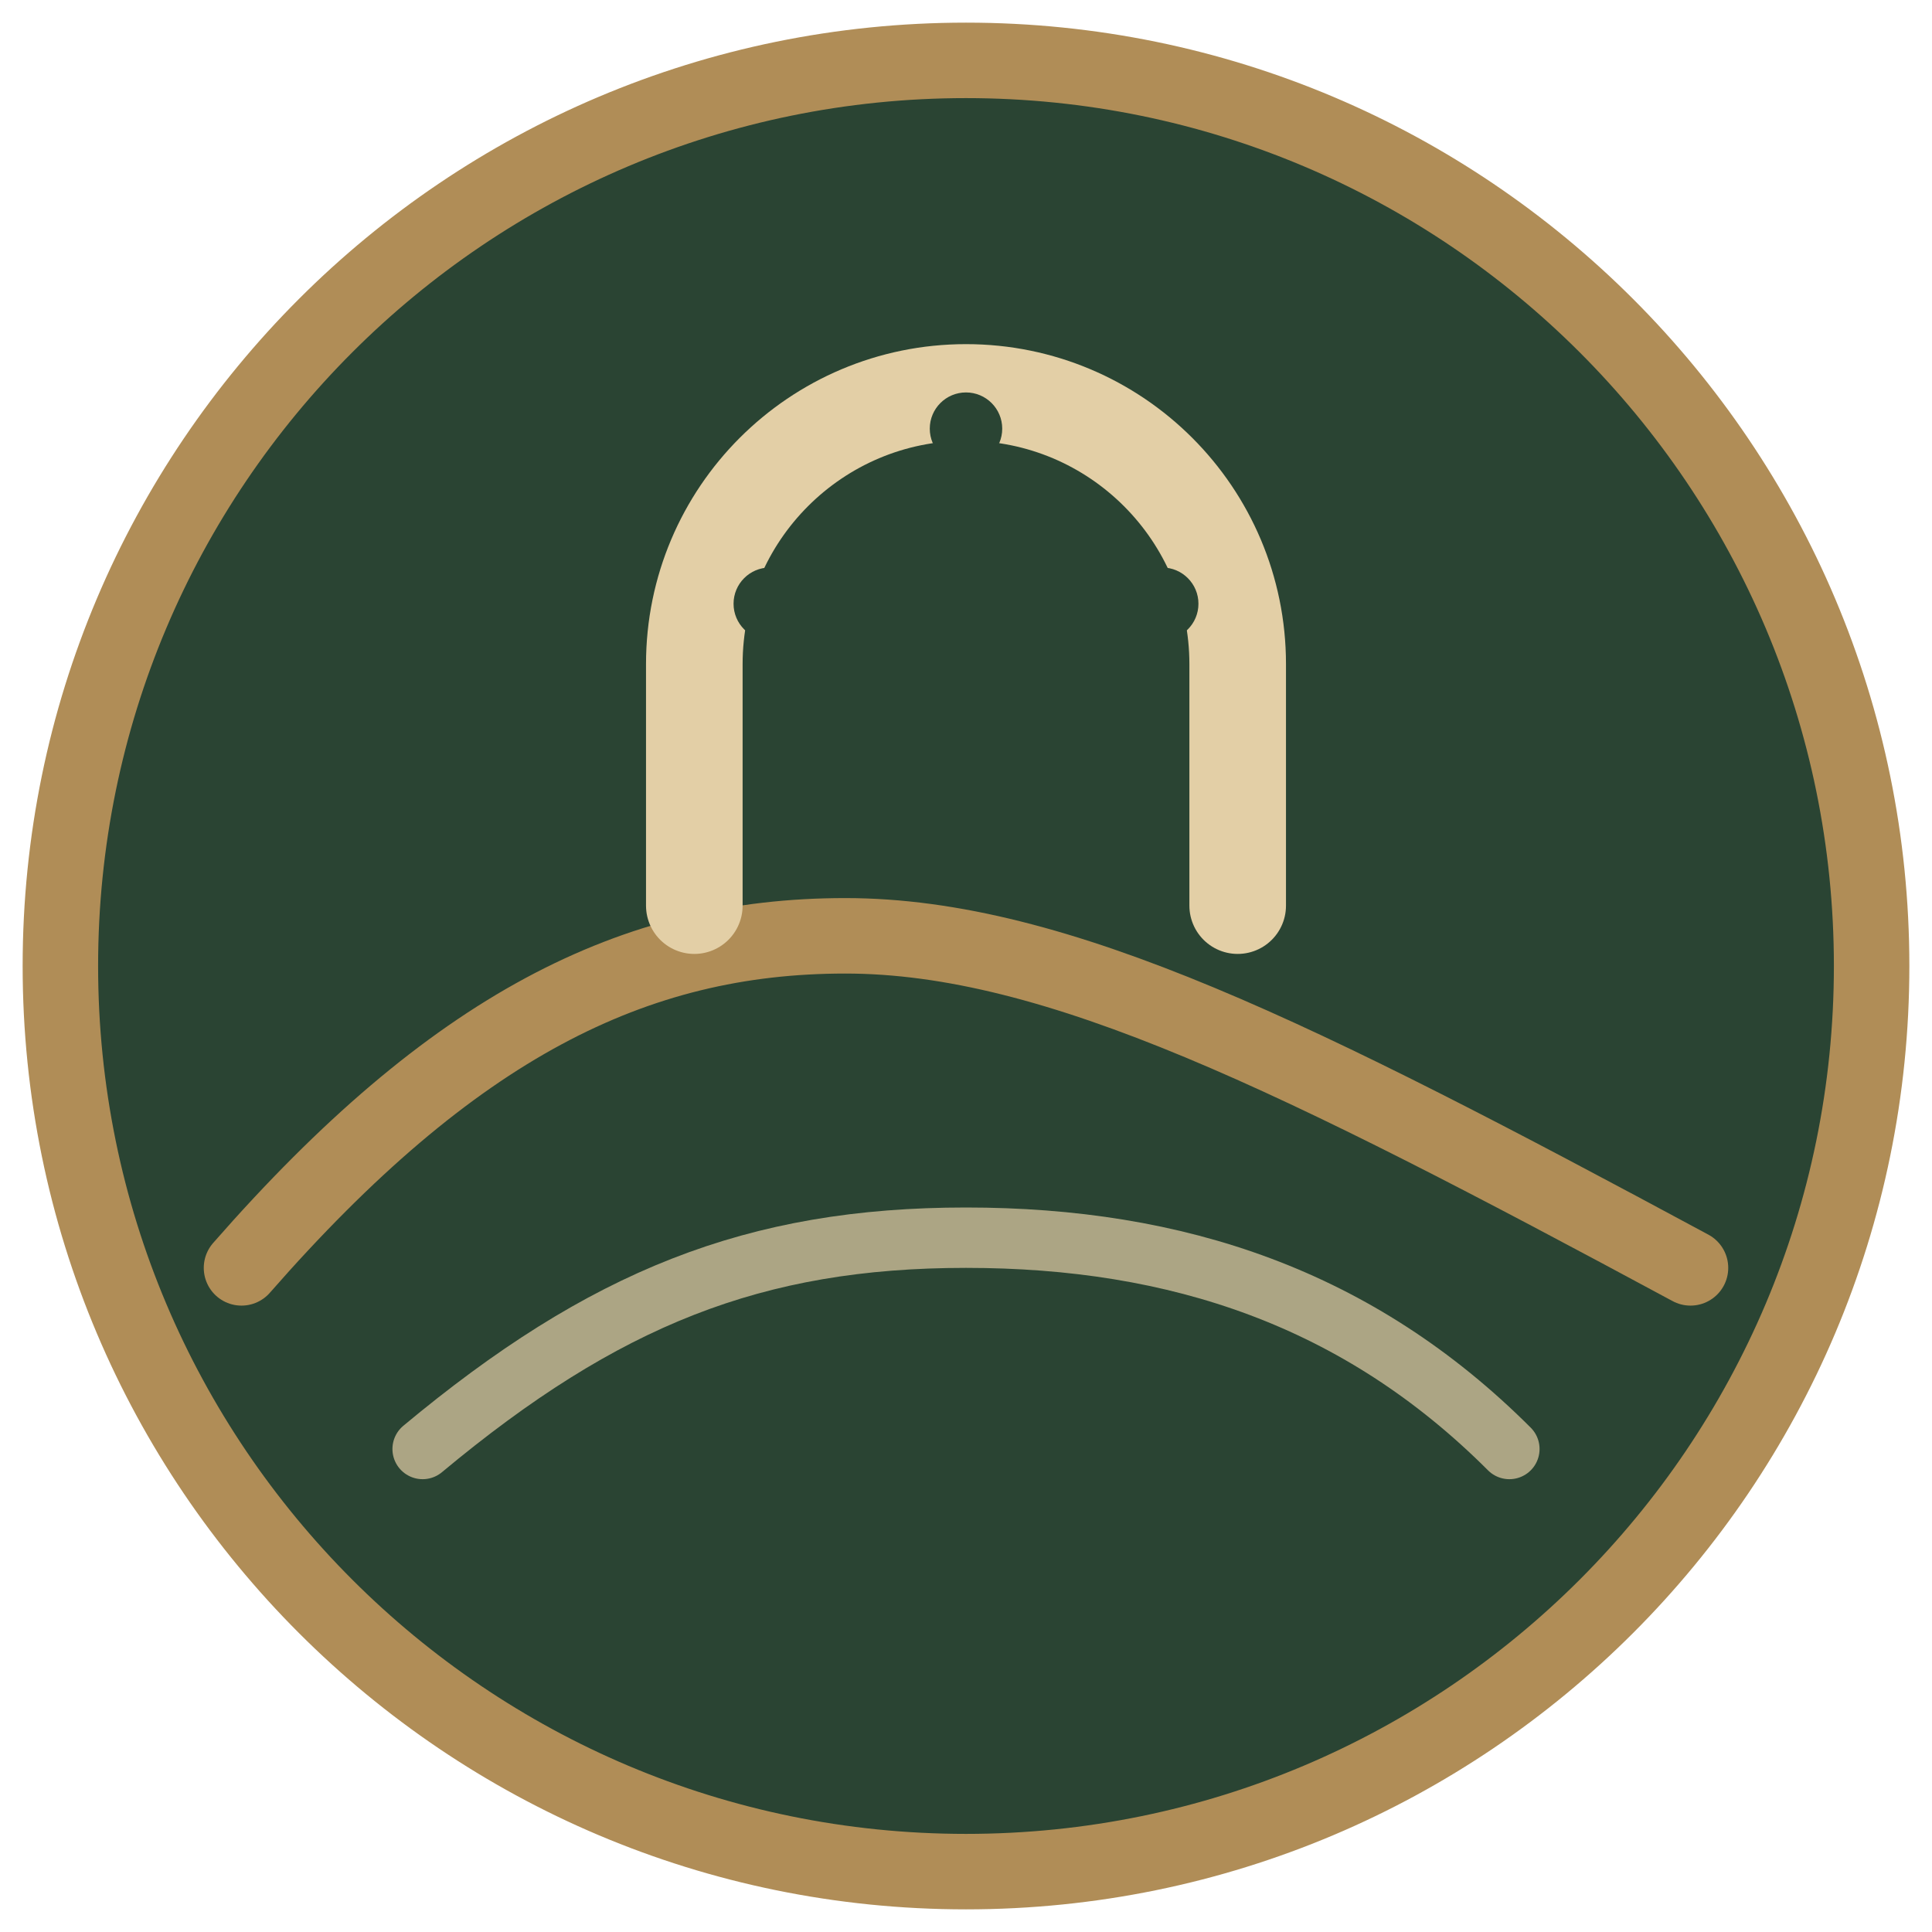
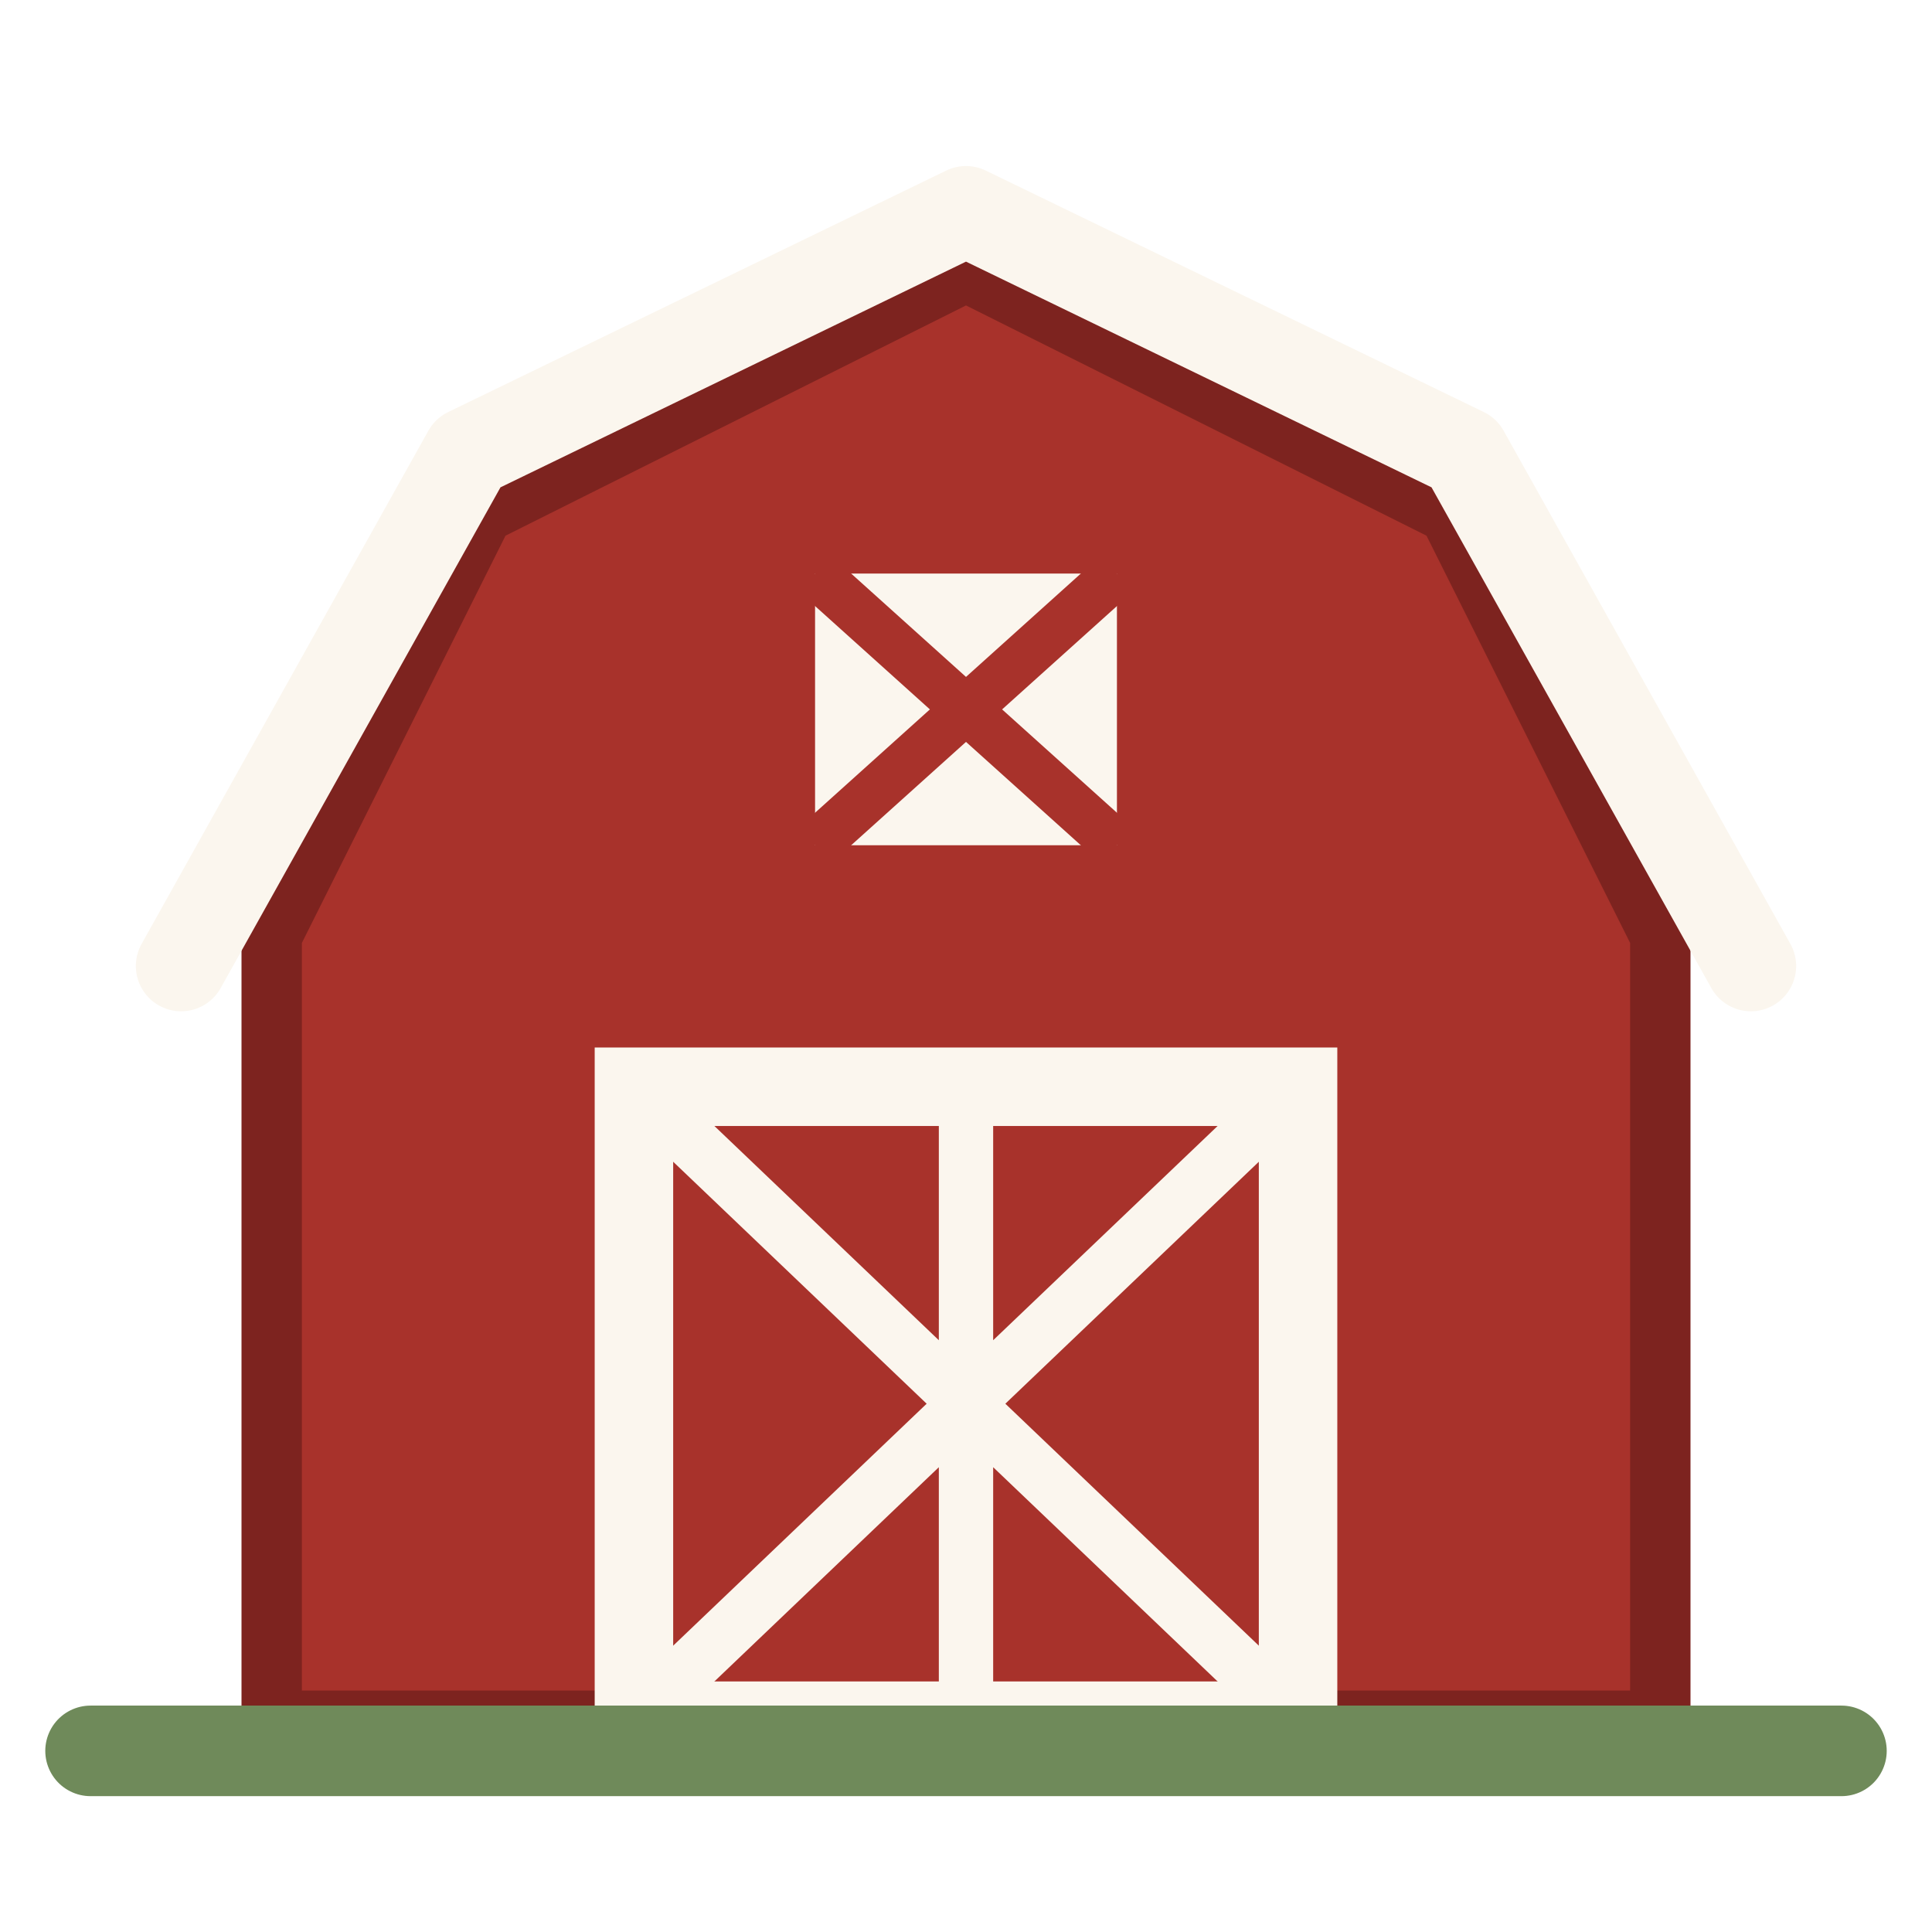
<svg xmlns="http://www.w3.org/2000/svg" viewBox="0 0 64 64">
-   <circle cx="32" cy="32" r="30" fill="#2a4433" stroke="#b08d57" stroke-width="2.5" />
-   <path d="M8 42c7-8 13-11 20-11s15 4 28 11" fill="none" stroke="#b08d57" stroke-width="2.5" stroke-linecap="round" />
-   <path d="M14 48c6-5 11-7 18-7s13 2 18 7" fill="none" stroke="#e3cfa6" stroke-width="2" stroke-linecap="round" opacity="0.7" />
-   <path d="M23 30V22a9 9 0 0 1 18 0v8" fill="none" stroke="#e3cfa6" stroke-width="3.2" stroke-linecap="round" />
-   <circle cx="25.5" cy="20" r="1.2" fill="#2a4433" />
-   <circle cx="38.5" cy="20" r="1.2" fill="#2a4433" />
-   <circle cx="32" cy="14.2" r="1.2" fill="#2a4433" />
+   <path d="M9 57V31l7-14 16-8 16 8 7 14v26Z" fill="#a8322b" stroke="#7d231f" stroke-width="2" stroke-linejoin="round" />
+   <path d="M6 32 15.5 15 32 7l16.5 8L58 32" fill="none" stroke="#fbf6ee" stroke-width="3" stroke-linecap="round" stroke-linejoin="round" />
+   <rect x="27" y="19" width="10" height="9" fill="#fbf6ee" />
+   <path d="M27 19l10 9M37 19l-10 9" stroke="#a8322b" stroke-width="1.6" />
+   <rect x="21" y="36" width="22" height="21" fill="none" stroke="#fbf6ee" stroke-width="2.6" />
+   <path d="M32 36v21M21 36l11 10.5L43 36M21 57l11-10.5L43 57" fill="none" stroke="#fbf6ee" stroke-width="1.8" />
+   <path d="M3 58h58" stroke="#6f8a5a" stroke-width="3" stroke-linecap="round" />
</svg>
